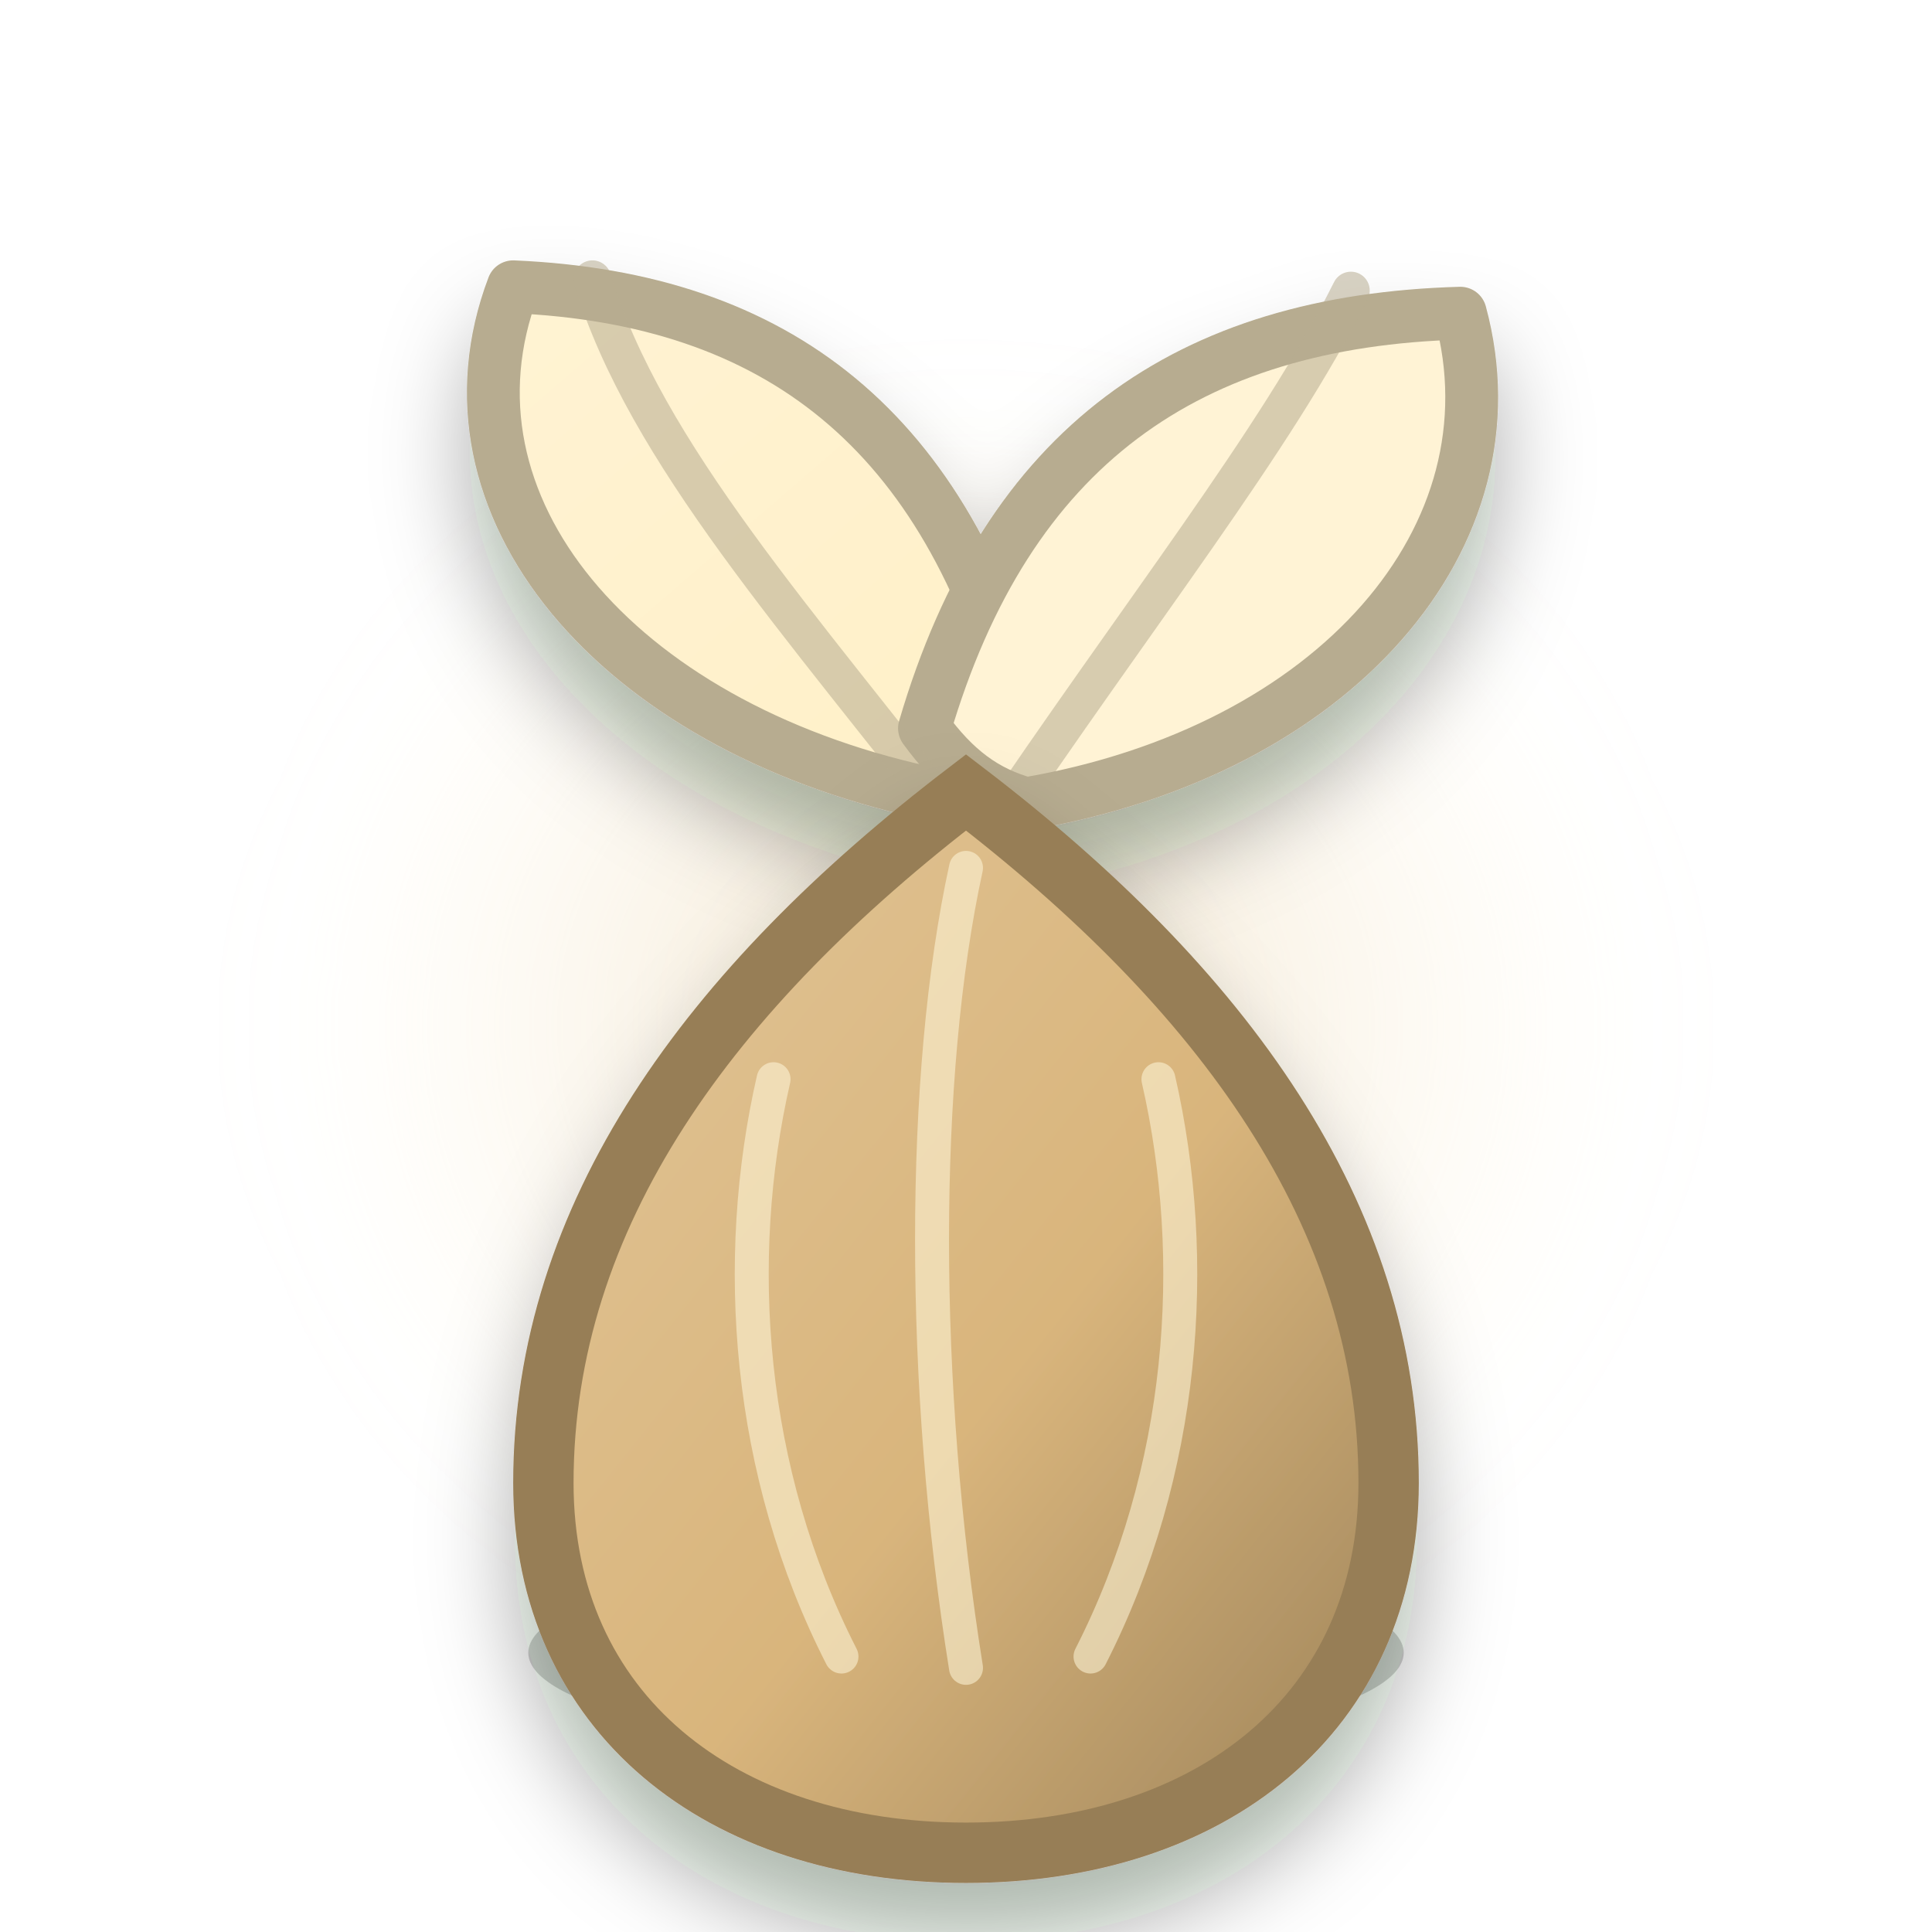
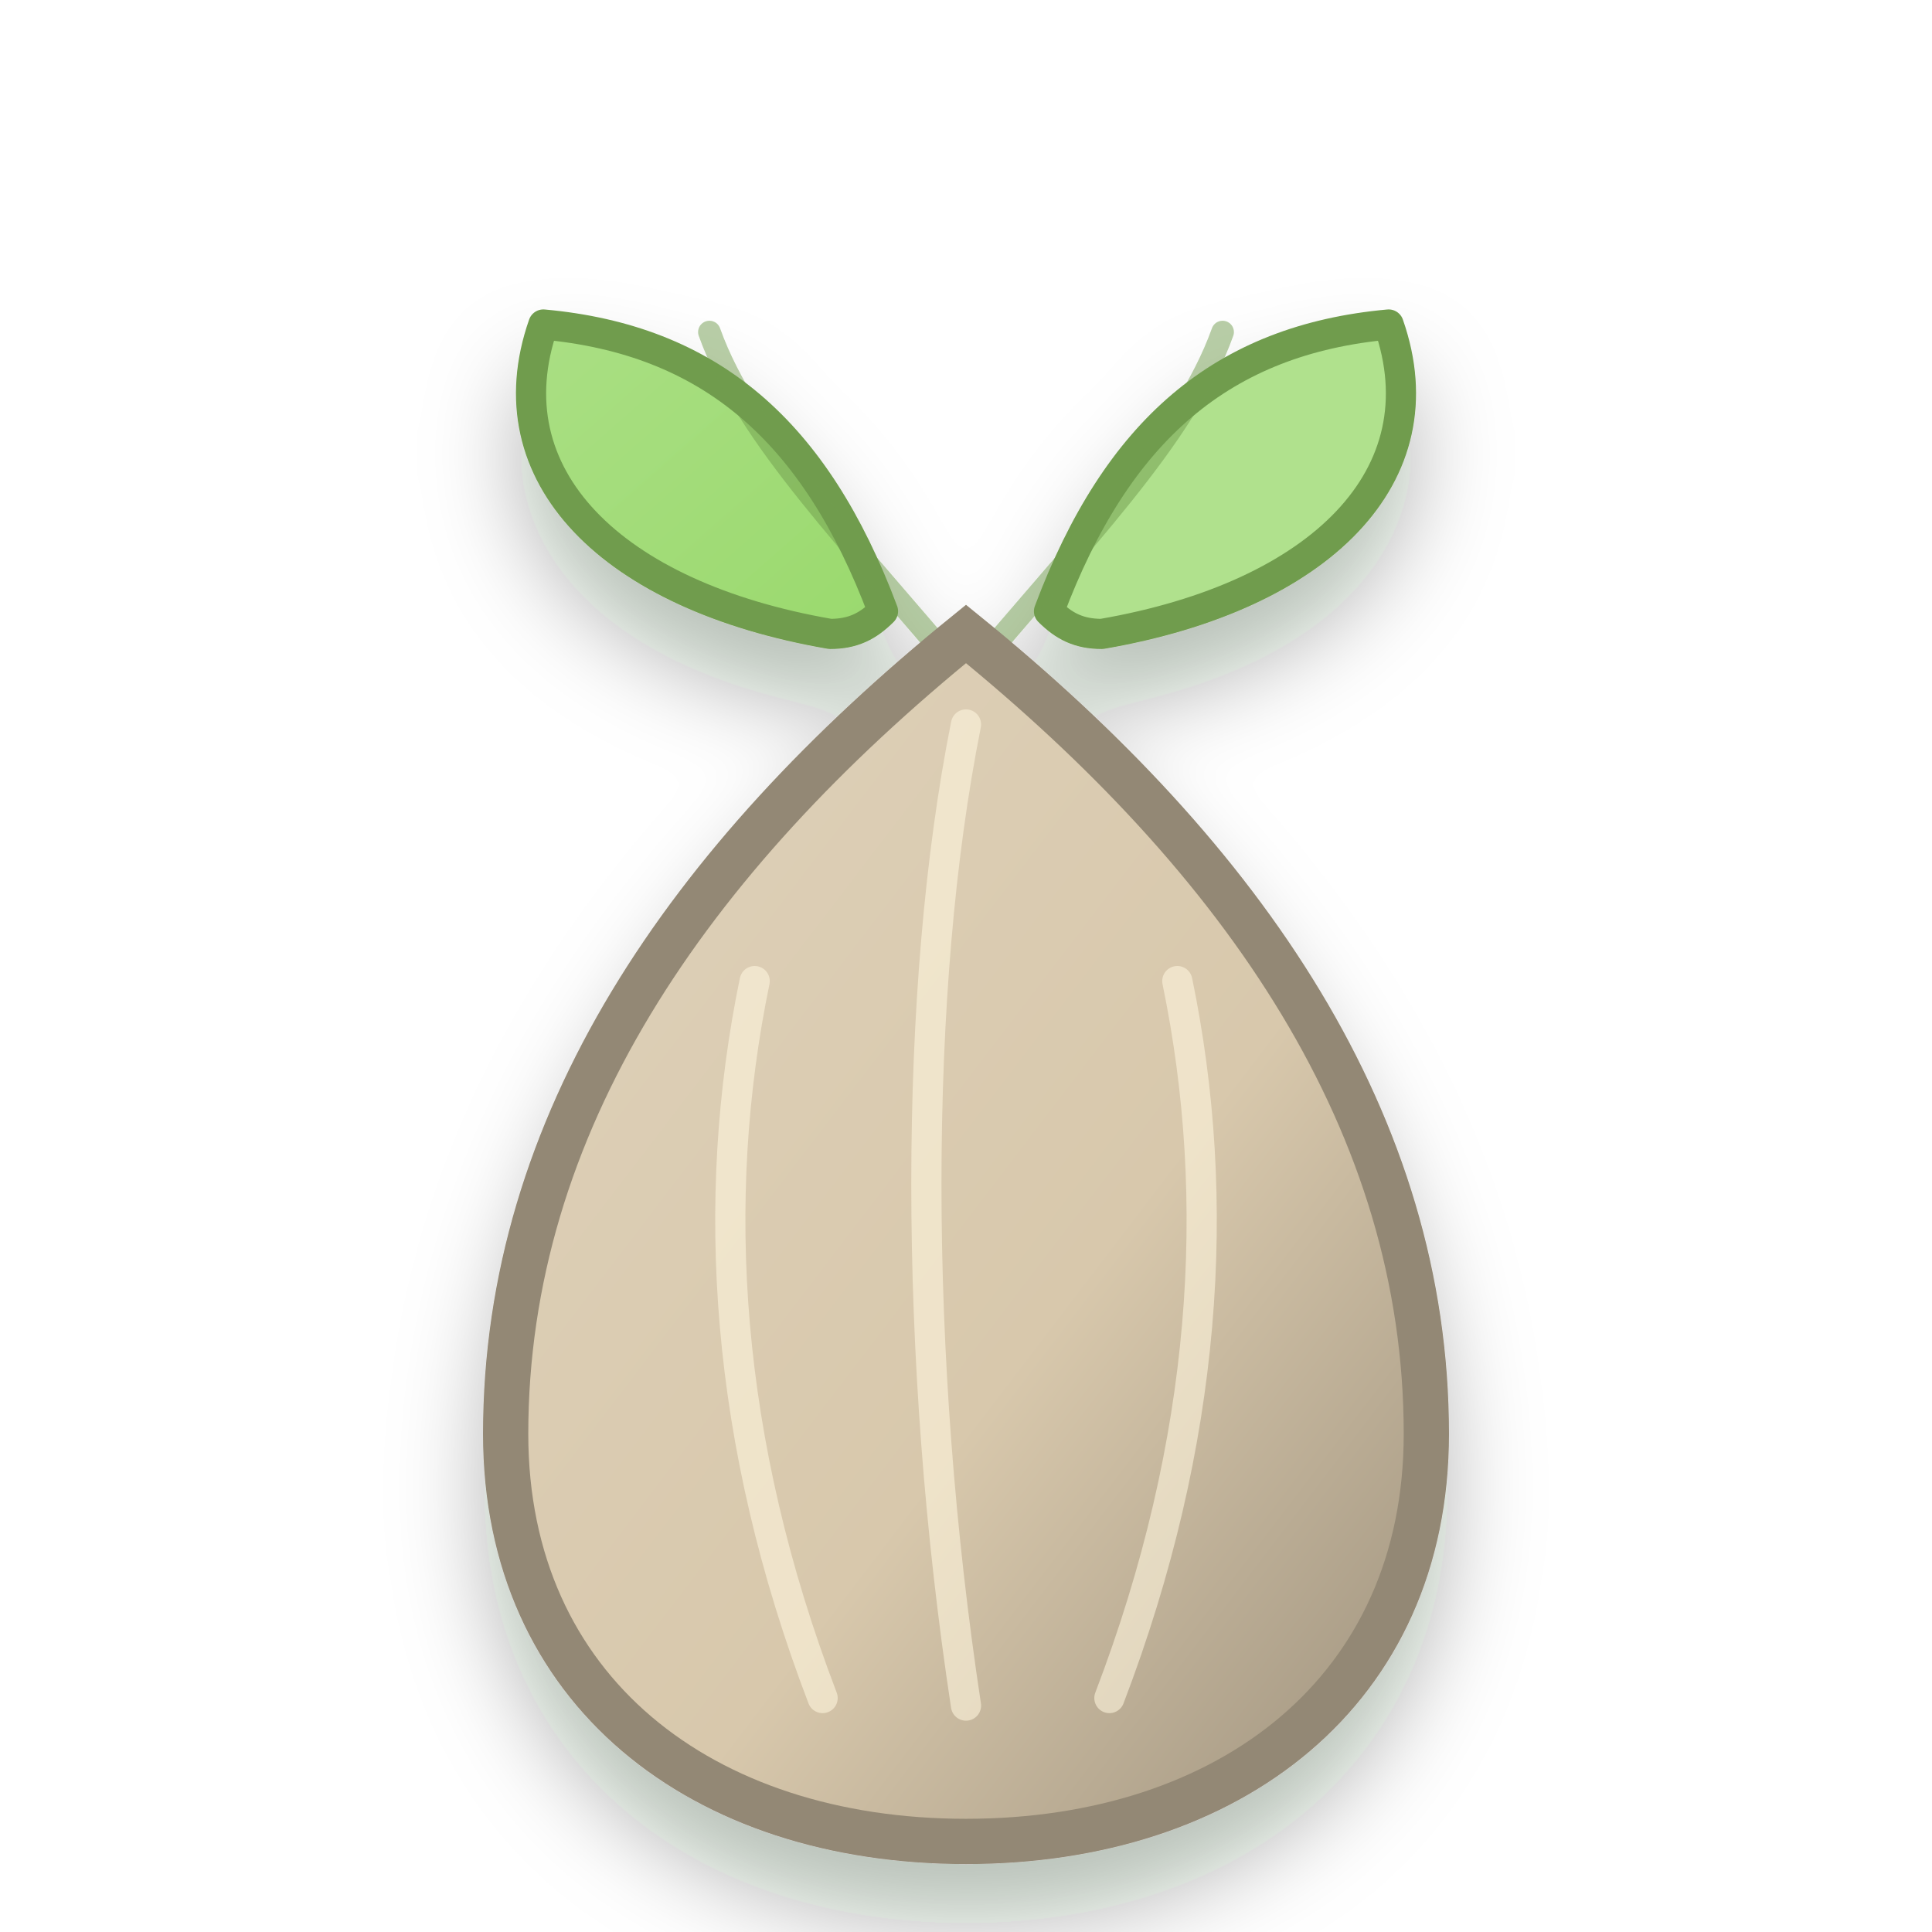
- <svg xmlns="http://www.w3.org/2000/svg" viewBox="0 0 512 512" role="img" aria-label="Cebola">
+ <svg xmlns="http://www.w3.org/2000/svg" viewBox="0 0 256 256" role="img" aria-label="Cebola">
  <defs>
-     <linearGradient id="cebola-body" x1="0" x2="1" y1="0" y2="1">
-       <stop offset="0" stop-color="#e1c598" />
-       <stop offset="0.55" stop-color="#d9b57c" />
-       <stop offset="1" stop-color="#9c8259" />
+     <linearGradient id="cebola-body" x1="0" y1="0" x2="1" y2="1">
+       <stop offset="0" stop-color="#dfd2bb" />
+       <stop offset="0.58" stop-color="#d8c8ac" />
+       <stop offset="1" stop-color="#9c907c" />
    </linearGradient>
-     <linearGradient id="cebola-accent" x1="0" x2="0.9" y1="0" y2="1">
-       <stop offset="0" stop-color="#fff3d3" />
-       <stop offset="1" stop-color="#fff0c8" />
+     <linearGradient id="cebola-accent" x1="0" y1="0" x2="1" y2="1">
+       <stop offset="0" stop-color="#aadf84" />
+       <stop offset="1" stop-color="#9ad96d" />
    </linearGradient>
-     <radialGradient id="cebola-shine" cx="30%" cy="22%" r="70%">
-       <stop offset="0" stop-color="#ffffff" stop-opacity="0.92" />
-       <stop offset="0.42" stop-color="#ffffff" stop-opacity="0.24" />
-       <stop offset="1" stop-color="#ffffff" stop-opacity="0" />
+     <radialGradient id="cebola-shine" cx="32%" cy="26%" r="58%">
+       <stop offset="0" stop-color="#fff" stop-opacity="0.9" />
+       <stop offset="0.5" stop-color="#fff" stop-opacity="0.25" />
+       <stop offset="1" stop-color="#fff" stop-opacity="0" />
    </radialGradient>
-     <radialGradient id="cebola-glow" cx="50%" cy="50%" r="55%">
-       <stop offset="0" stop-color="#dfc293" stop-opacity="0.48" />
-       <stop offset="1" stop-color="#fff1cd" stop-opacity="0" />
-     </radialGradient>
-     <filter id="cebola-blur" x="-40%" y="-40%" width="180%" height="180%">
-       <feGaussianBlur stdDeviation="18" />
-     </filter>
-     <filter id="cebola-shadow" x="-25%" y="-25%" width="160%" height="170%">
-       <feDropShadow dx="0" dy="16" stdDeviation="12" flood-color="#05150d" flood-opacity="0.32" />
+     <filter id="cebola-shadow" x="-30%" y="-30%" width="160%" height="180%">
+       <feDropShadow dx="0" dy="8" stdDeviation="6" flood-color="#09120d" flood-opacity="0.28" />
    </filter>
  </defs>
-   <ellipse cx="256" cy="272" rx="168" ry="152" fill="url(#cebola-glow)" filter="url(#cebola-blur)" />
-   <ellipse cx="256" cy="438" rx="116" ry="26" fill="rgba(0,0,0,.18)" />
+   <ellipse cx="128" cy="223" rx="42" ry="10" fill="rgba(0,0,0,.14)" />
  <g filter="url(#cebola-shadow)">
-     <path d="M245 210c-82-18-131-76-109-134 70 3 115 38 135 114-7 11-15 16-26 20Z" fill="url(#cebola-accent)" stroke="#b7ac90" stroke-width="14" stroke-linejoin="round" />
-     <path d="M272 213c82-14 131-71 115-130-72 2-120 35-142 110 8 11 16 17 27 20Z" fill="#fff3d5" stroke="#b7ac90" stroke-width="14" stroke-linejoin="round" />
-     <path d="M256 222c-44-57-85-102-99-148M261 223c41-61 77-106 97-146" fill="none" stroke="#b7ac90" stroke-width="10" stroke-linecap="round" opacity=".55" />
-   </g>
-   <g filter="url(#cebola-shadow)">
-     <path d="M256 210c-68 52-112 112-112 183 0 61 47 98 112 98s112-37 112-98c0-71-44-131-112-183Z" fill="url(#cebola-body)" stroke="#977e56" stroke-width="16" />
-     <path d="M205 286c-11 48-7 104 18 153M256 230c-12 55-12 137 0 212M307 286c11 48 7 104-18 153" fill="none" stroke="#fff7da" stroke-width="9" opacity=".55" stroke-linecap="round" />
+     <path d="M110 84C81 79 65 63 72 43c22 2 36 14 45 38-2 2-4 3-7 3Z" fill="url(#cebola-accent)" stroke="#6f9c4e" stroke-width="4" stroke-linejoin="round" />
+     <path d="M146 84c29-5 45-21 38-41-22 2-36 14-45 38 2 2 4 3 7 3Z" fill="#b0e18d" stroke="#6f9c4e" stroke-width="4" stroke-linejoin="round" />
+     <path d="M128 90c-15-18-29-32-34-46M128 90c15-18 29-32 34-46" fill="none" stroke="#6f9c4e" stroke-width="3" stroke-linecap="round" opacity=".5" />
+     <path d="M128 84c-37 30-61 65-61 106 0 34 26 54 61 54s61-20 61-54c0-41-24-76-61-106Z" fill="url(#cebola-body)" stroke="#938875" stroke-width="6" />
+     <path d="M100 130c-6 29-4 61 9 95M128 96c-7 35-7 84 0 130M156 130c6 29 4 61-9 95" fill="none" stroke="#fff6de" stroke-width="4" opacity=".58" stroke-linecap="round" />
  </g>
</svg>
